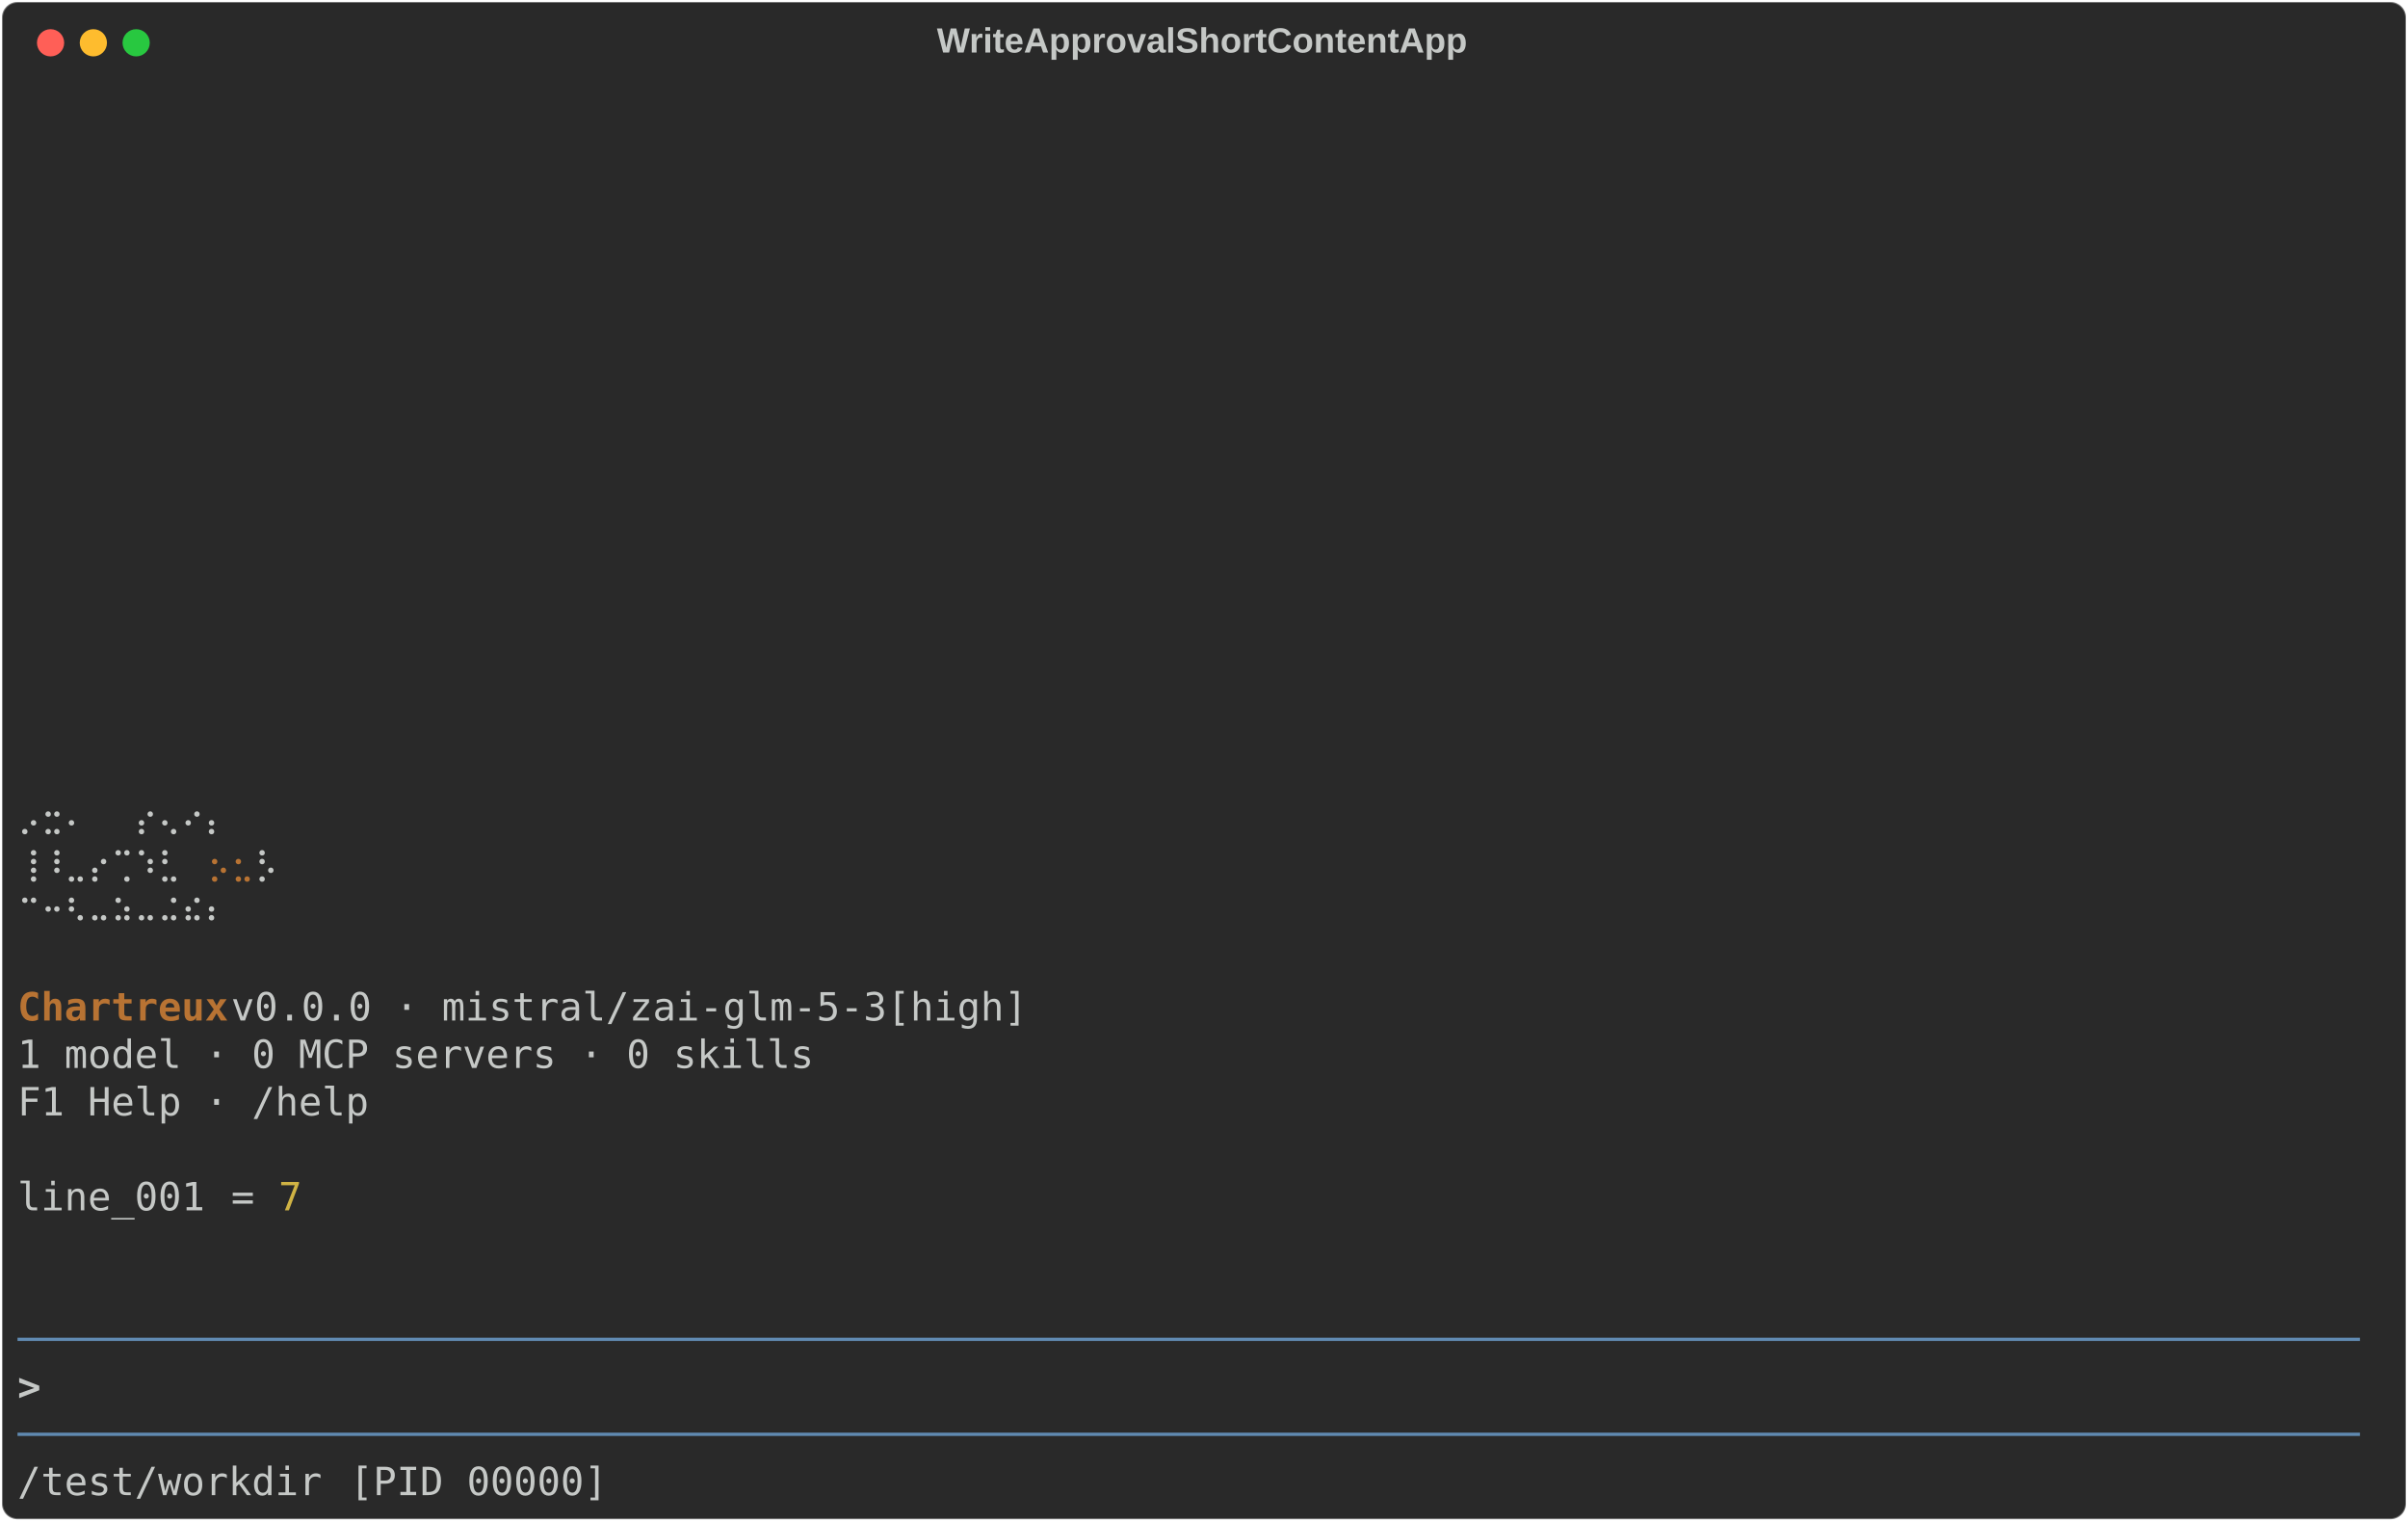
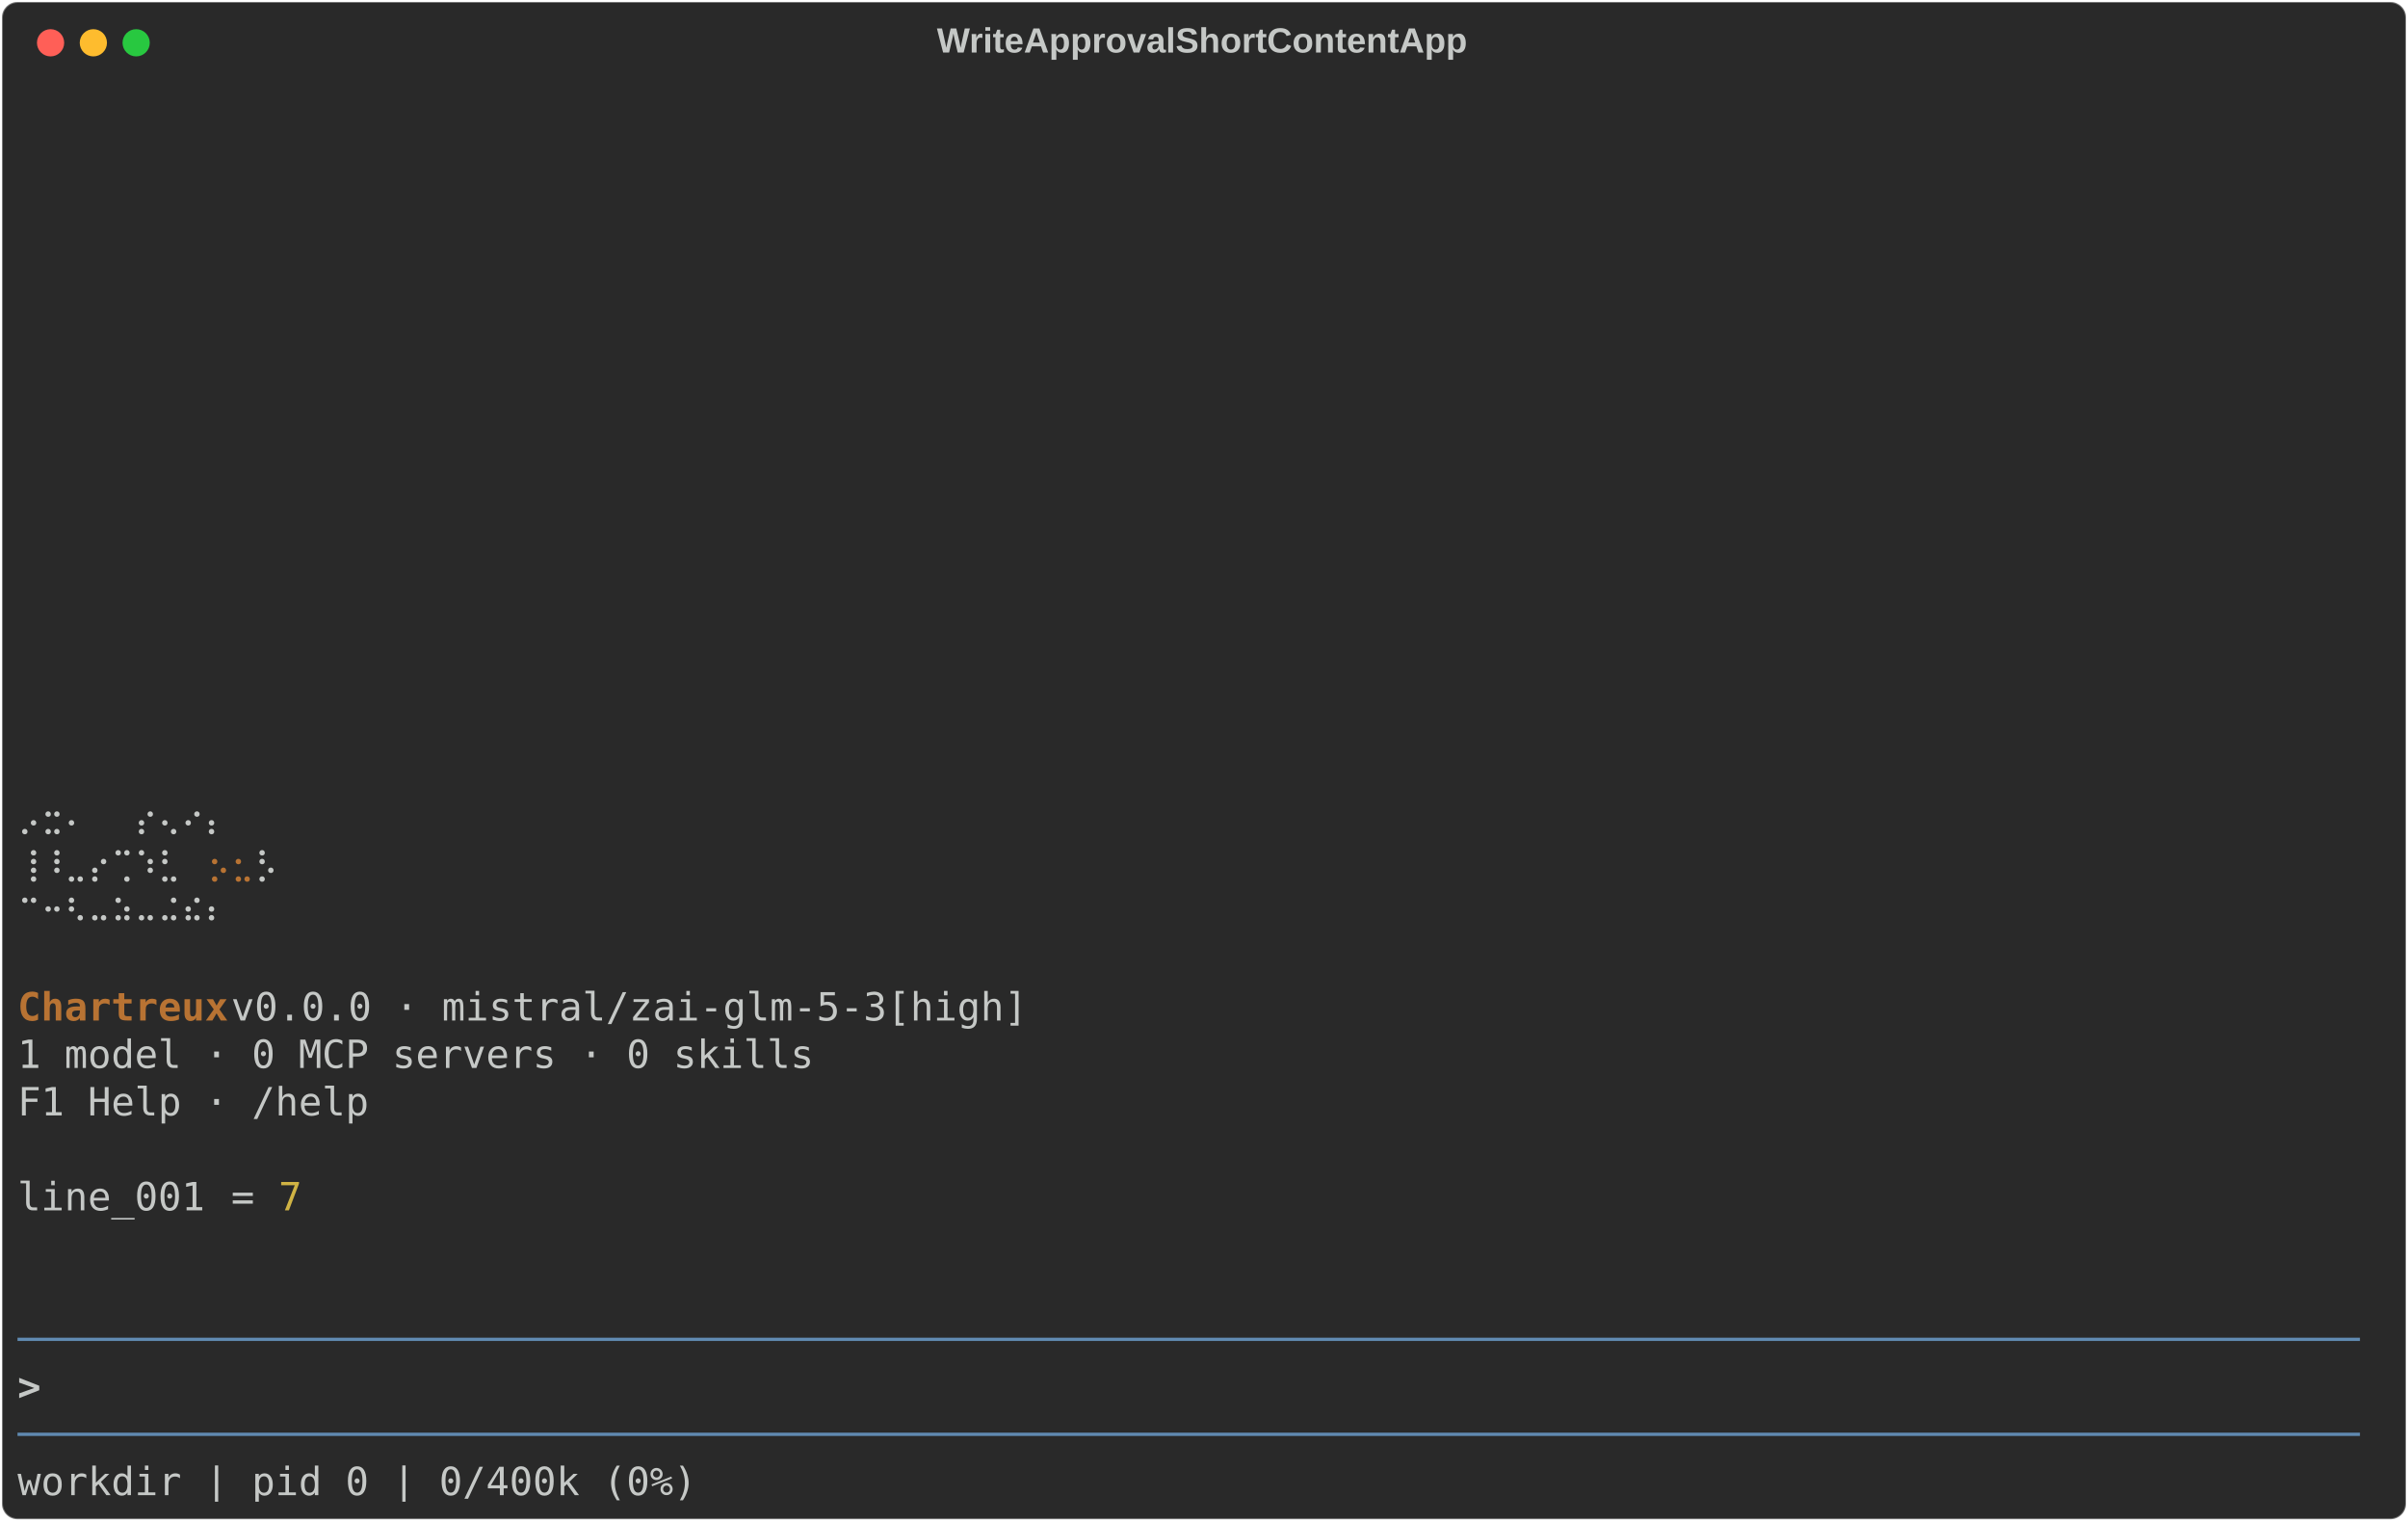
<svg xmlns="http://www.w3.org/2000/svg" class="rich-terminal" viewBox="0 0 1238 782.0">
  <style>

    @font-face {
        font-family: "Fira Code";
        src: local("FiraCode-Regular"),
                url("https://cdnjs.cloudflare.com/ajax/libs/firacode/6.2.0/woff2/FiraCode-Regular.woff2") format("woff2"),
                url("https://cdnjs.cloudflare.com/ajax/libs/firacode/6.2.0/woff/FiraCode-Regular.woff") format("woff");
        font-style: normal;
        font-weight: 400;
    }
    @font-face {
        font-family: "Fira Code";
        src: local("FiraCode-Bold"),
                url("https://cdnjs.cloudflare.com/ajax/libs/firacode/6.2.0/woff2/FiraCode-Bold.woff2") format("woff2"),
                url("https://cdnjs.cloudflare.com/ajax/libs/firacode/6.2.0/woff/FiraCode-Bold.woff") format("woff");
        font-style: bold;
        font-weight: 700;
    }

    .terminal-matrix {
        font-family: Fira Code, monospace;
        font-size: 20px;
        line-height: 24.4px;
        font-variant-east-asian: full-width;
    }

    .terminal-title {
        font-size: 18px;
        font-weight: bold;
        font-family: arial;
    }

    .terminal-r1 { fill: #c5c8c6 }
.terminal-r2 { fill: #b87333 }
.terminal-r3 { fill: #b87333;font-weight: bold }
.terminal-r4 { fill: #d0b344 }
.terminal-r5 { fill: #608ab1 }
.terminal-r6 { fill: #c5c8c6;font-weight: bold }
    </style>
  <defs>
    <clipPath id="terminal-clip-terminal">
      <rect x="0" y="0" width="1219.0" height="731.0" />
    </clipPath>
    <clipPath id="terminal-line-0">
      <rect x="0" y="1.5" width="1220" height="24.65" />
    </clipPath>
    <clipPath id="terminal-line-1">
      <rect x="0" y="25.9" width="1220" height="24.65" />
    </clipPath>
    <clipPath id="terminal-line-2">
      <rect x="0" y="50.3" width="1220" height="24.65" />
    </clipPath>
    <clipPath id="terminal-line-3">
      <rect x="0" y="74.7" width="1220" height="24.65" />
    </clipPath>
    <clipPath id="terminal-line-4">
      <rect x="0" y="99.1" width="1220" height="24.65" />
    </clipPath>
    <clipPath id="terminal-line-5">
      <rect x="0" y="123.5" width="1220" height="24.65" />
    </clipPath>
    <clipPath id="terminal-line-6">
      <rect x="0" y="147.9" width="1220" height="24.65" />
    </clipPath>
    <clipPath id="terminal-line-7">
      <rect x="0" y="172.3" width="1220" height="24.65" />
    </clipPath>
    <clipPath id="terminal-line-8">
      <rect x="0" y="196.7" width="1220" height="24.65" />
    </clipPath>
    <clipPath id="terminal-line-9">
      <rect x="0" y="221.1" width="1220" height="24.65" />
    </clipPath>
    <clipPath id="terminal-line-10">
      <rect x="0" y="245.5" width="1220" height="24.65" />
    </clipPath>
    <clipPath id="terminal-line-11">
      <rect x="0" y="269.9" width="1220" height="24.65" />
    </clipPath>
    <clipPath id="terminal-line-12">
      <rect x="0" y="294.3" width="1220" height="24.65" />
    </clipPath>
    <clipPath id="terminal-line-13">
      <rect x="0" y="318.7" width="1220" height="24.65" />
    </clipPath>
    <clipPath id="terminal-line-14">
      <rect x="0" y="343.1" width="1220" height="24.65" />
    </clipPath>
    <clipPath id="terminal-line-15">
      <rect x="0" y="367.5" width="1220" height="24.65" />
    </clipPath>
    <clipPath id="terminal-line-16">
      <rect x="0" y="391.9" width="1220" height="24.65" />
    </clipPath>
    <clipPath id="terminal-line-17">
      <rect x="0" y="416.3" width="1220" height="24.65" />
    </clipPath>
    <clipPath id="terminal-line-18">
      <rect x="0" y="440.7" width="1220" height="24.65" />
    </clipPath>
    <clipPath id="terminal-line-19">
      <rect x="0" y="465.1" width="1220" height="24.65" />
    </clipPath>
    <clipPath id="terminal-line-20">
      <rect x="0" y="489.5" width="1220" height="24.65" />
    </clipPath>
    <clipPath id="terminal-line-21">
      <rect x="0" y="513.9" width="1220" height="24.65" />
    </clipPath>
    <clipPath id="terminal-line-22">
      <rect x="0" y="538.3" width="1220" height="24.65" />
    </clipPath>
    <clipPath id="terminal-line-23">
      <rect x="0" y="562.7" width="1220" height="24.65" />
    </clipPath>
    <clipPath id="terminal-line-24">
      <rect x="0" y="587.1" width="1220" height="24.65" />
    </clipPath>
    <clipPath id="terminal-line-25">
      <rect x="0" y="611.5" width="1220" height="24.65" />
    </clipPath>
    <clipPath id="terminal-line-26">
      <rect x="0" y="635.9" width="1220" height="24.65" />
    </clipPath>
    <clipPath id="terminal-line-27">
      <rect x="0" y="660.3" width="1220" height="24.65" />
    </clipPath>
    <clipPath id="terminal-line-28">
      <rect x="0" y="684.7" width="1220" height="24.65" />
    </clipPath>
  </defs>
  <rect fill="#292929" stroke="rgba(255,255,255,0.35)" stroke-width="1" x="1" y="1" width="1236" height="780" rx="8" />
  <text class="terminal-title" fill="#c5c8c6" text-anchor="middle" x="618" y="27">WriteApprovalShortContentApp</text>
  <g transform="translate(26,22)">
    <circle cx="0" cy="0" r="7" fill="#ff5f57" />
    <circle cx="22" cy="0" r="7" fill="#febc2e" />
    <circle cx="44" cy="0" r="7" fill="#28c840" />
  </g>
  <g transform="translate(9, 41)" clip-path="url(#terminal-clip-terminal)">
    <g class="terminal-matrix">
      <text class="terminal-r1" x="1220" y="20" textLength="12.2" clip-path="url(#terminal-line-0)">
</text>
      <text class="terminal-r1" x="1220" y="44.4" textLength="12.2" clip-path="url(#terminal-line-1)">
</text>
      <text class="terminal-r1" x="1220" y="68.8" textLength="12.2" clip-path="url(#terminal-line-2)">
</text>
      <text class="terminal-r1" x="1220" y="93.2" textLength="12.2" clip-path="url(#terminal-line-3)">
</text>
      <text class="terminal-r1" x="1220" y="117.6" textLength="12.2" clip-path="url(#terminal-line-4)">
</text>
      <text class="terminal-r1" x="1220" y="142" textLength="12.2" clip-path="url(#terminal-line-5)">
</text>
      <text class="terminal-r1" x="1220" y="166.4" textLength="12.2" clip-path="url(#terminal-line-6)">
</text>
      <text class="terminal-r1" x="1220" y="190.8" textLength="12.2" clip-path="url(#terminal-line-7)">
</text>
      <text class="terminal-r1" x="1220" y="215.2" textLength="12.2" clip-path="url(#terminal-line-8)">
</text>
      <text class="terminal-r1" x="1220" y="239.6" textLength="12.2" clip-path="url(#terminal-line-9)">
</text>
      <text class="terminal-r1" x="1220" y="264" textLength="12.2" clip-path="url(#terminal-line-10)">
</text>
      <text class="terminal-r1" x="1220" y="288.4" textLength="12.2" clip-path="url(#terminal-line-11)">
</text>
      <text class="terminal-r1" x="1220" y="312.8" textLength="12.2" clip-path="url(#terminal-line-12)">
</text>
      <text class="terminal-r1" x="1220" y="337.2" textLength="12.2" clip-path="url(#terminal-line-13)">
</text>
      <text class="terminal-r1" x="1220" y="361.6" textLength="12.2" clip-path="url(#terminal-line-14)">
</text>
      <text class="terminal-r1" x="0" y="386" textLength="134.2" clip-path="url(#terminal-line-15)">  ⡠⣒⠄  ⡔⢄⠔⡄</text>
      <text class="terminal-r1" x="1220" y="386" textLength="12.2" clip-path="url(#terminal-line-15)">
</text>
      <text class="terminal-r1" x="0" y="410.4" textLength="97.6" clip-path="url(#terminal-line-16)"> ⢸⠸⣀⡔⢉⠱⣃</text>
      <text class="terminal-r2" x="97.6" y="410.4" textLength="12.2" clip-path="url(#terminal-line-16)">⡢</text>
      <text class="terminal-r2" x="109.8" y="410.4" textLength="12.2" clip-path="url(#terminal-line-16)">⣂</text>
      <text class="terminal-r1" x="122" y="410.4" textLength="12.2" clip-path="url(#terminal-line-16)">⡣</text>
      <text class="terminal-r1" x="1220" y="410.4" textLength="12.2" clip-path="url(#terminal-line-16)">
</text>
      <text class="terminal-r1" x="0" y="434.8" textLength="134.2" clip-path="url(#terminal-line-17)">  ⠉⠒⠣⠤⠵⠤⠬⠮⠆</text>
      <text class="terminal-r1" x="1220" y="434.8" textLength="12.2" clip-path="url(#terminal-line-17)">
</text>
      <text class="terminal-r1" x="1220" y="459.2" textLength="12.2" clip-path="url(#terminal-line-18)">
</text>
      <text class="terminal-r3" x="0" y="483.6" textLength="109.8" clip-path="url(#terminal-line-19)">Chartreux</text>
      <text class="terminal-r1" x="109.8" y="483.6" textLength="427" clip-path="url(#terminal-line-19)"> v0.0.0 · mistral/zai-glm-5-3[high]</text>
      <text class="terminal-r1" x="1220" y="483.6" textLength="12.2" clip-path="url(#terminal-line-19)">
</text>
      <text class="terminal-r1" x="0" y="508" textLength="414.8" clip-path="url(#terminal-line-20)">1 model · 0 MCP servers · 0 skills</text>
      <text class="terminal-r1" x="1220" y="508" textLength="12.2" clip-path="url(#terminal-line-20)">
</text>
      <text class="terminal-r1" x="0" y="532.4" textLength="183" clip-path="url(#terminal-line-21)">F1 Help · /help</text>
      <text class="terminal-r1" x="1220" y="532.4" textLength="12.2" clip-path="url(#terminal-line-21)">
</text>
      <text class="terminal-r1" x="1220" y="556.8" textLength="12.2" clip-path="url(#terminal-line-22)">
</text>
      <text class="terminal-r1" x="0" y="581.2" textLength="97.6" clip-path="url(#terminal-line-23)">line_001</text>
      <text class="terminal-r1" x="109.8" y="581.2" textLength="12.2" clip-path="url(#terminal-line-23)">=</text>
      <text class="terminal-r4" x="134.2" y="581.2" textLength="12.2" clip-path="url(#terminal-line-23)">7</text>
      <text class="terminal-r1" x="1220" y="581.2" textLength="12.2" clip-path="url(#terminal-line-23)">
</text>
      <text class="terminal-r1" x="1220" y="605.6" textLength="12.2" clip-path="url(#terminal-line-24)">
</text>
      <text class="terminal-r1" x="1220" y="630" textLength="12.2" clip-path="url(#terminal-line-25)">
</text>
      <text class="terminal-r5" x="0" y="654.4" textLength="1220" clip-path="url(#terminal-line-26)">────────────────────────────────────────────────────────────────────────────────────────────────────</text>
      <text class="terminal-r1" x="1220" y="654.4" textLength="12.2" clip-path="url(#terminal-line-26)">
</text>
      <text class="terminal-r6" x="0" y="678.8" textLength="12.2" clip-path="url(#terminal-line-27)">&gt;</text>
      <text class="terminal-r1" x="1220" y="678.8" textLength="12.2" clip-path="url(#terminal-line-27)">
</text>
      <text class="terminal-r5" x="0" y="703.2" textLength="1220" clip-path="url(#terminal-line-28)">────────────────────────────────────────────────────────────────────────────────────────────────────</text>
      <text class="terminal-r1" x="1220" y="703.2" textLength="12.2" clip-path="url(#terminal-line-28)">
</text>
-       <text class="terminal-r1" x="0" y="727.6" textLength="158.6" clip-path="url(#terminal-line-29)">/test/workdir</text>
-       <text class="terminal-r1" x="170.8" y="727.6" textLength="134.2" clip-path="url(#terminal-line-29)">[PID 00000]</text>
+       <text class="terminal-r1" x="0" y="727.6" textLength="353.8" clip-path="url(#terminal-line-29)">workdir | pid 0 | 0/400k (0%)</text>
    </g>
  </g>
</svg>
